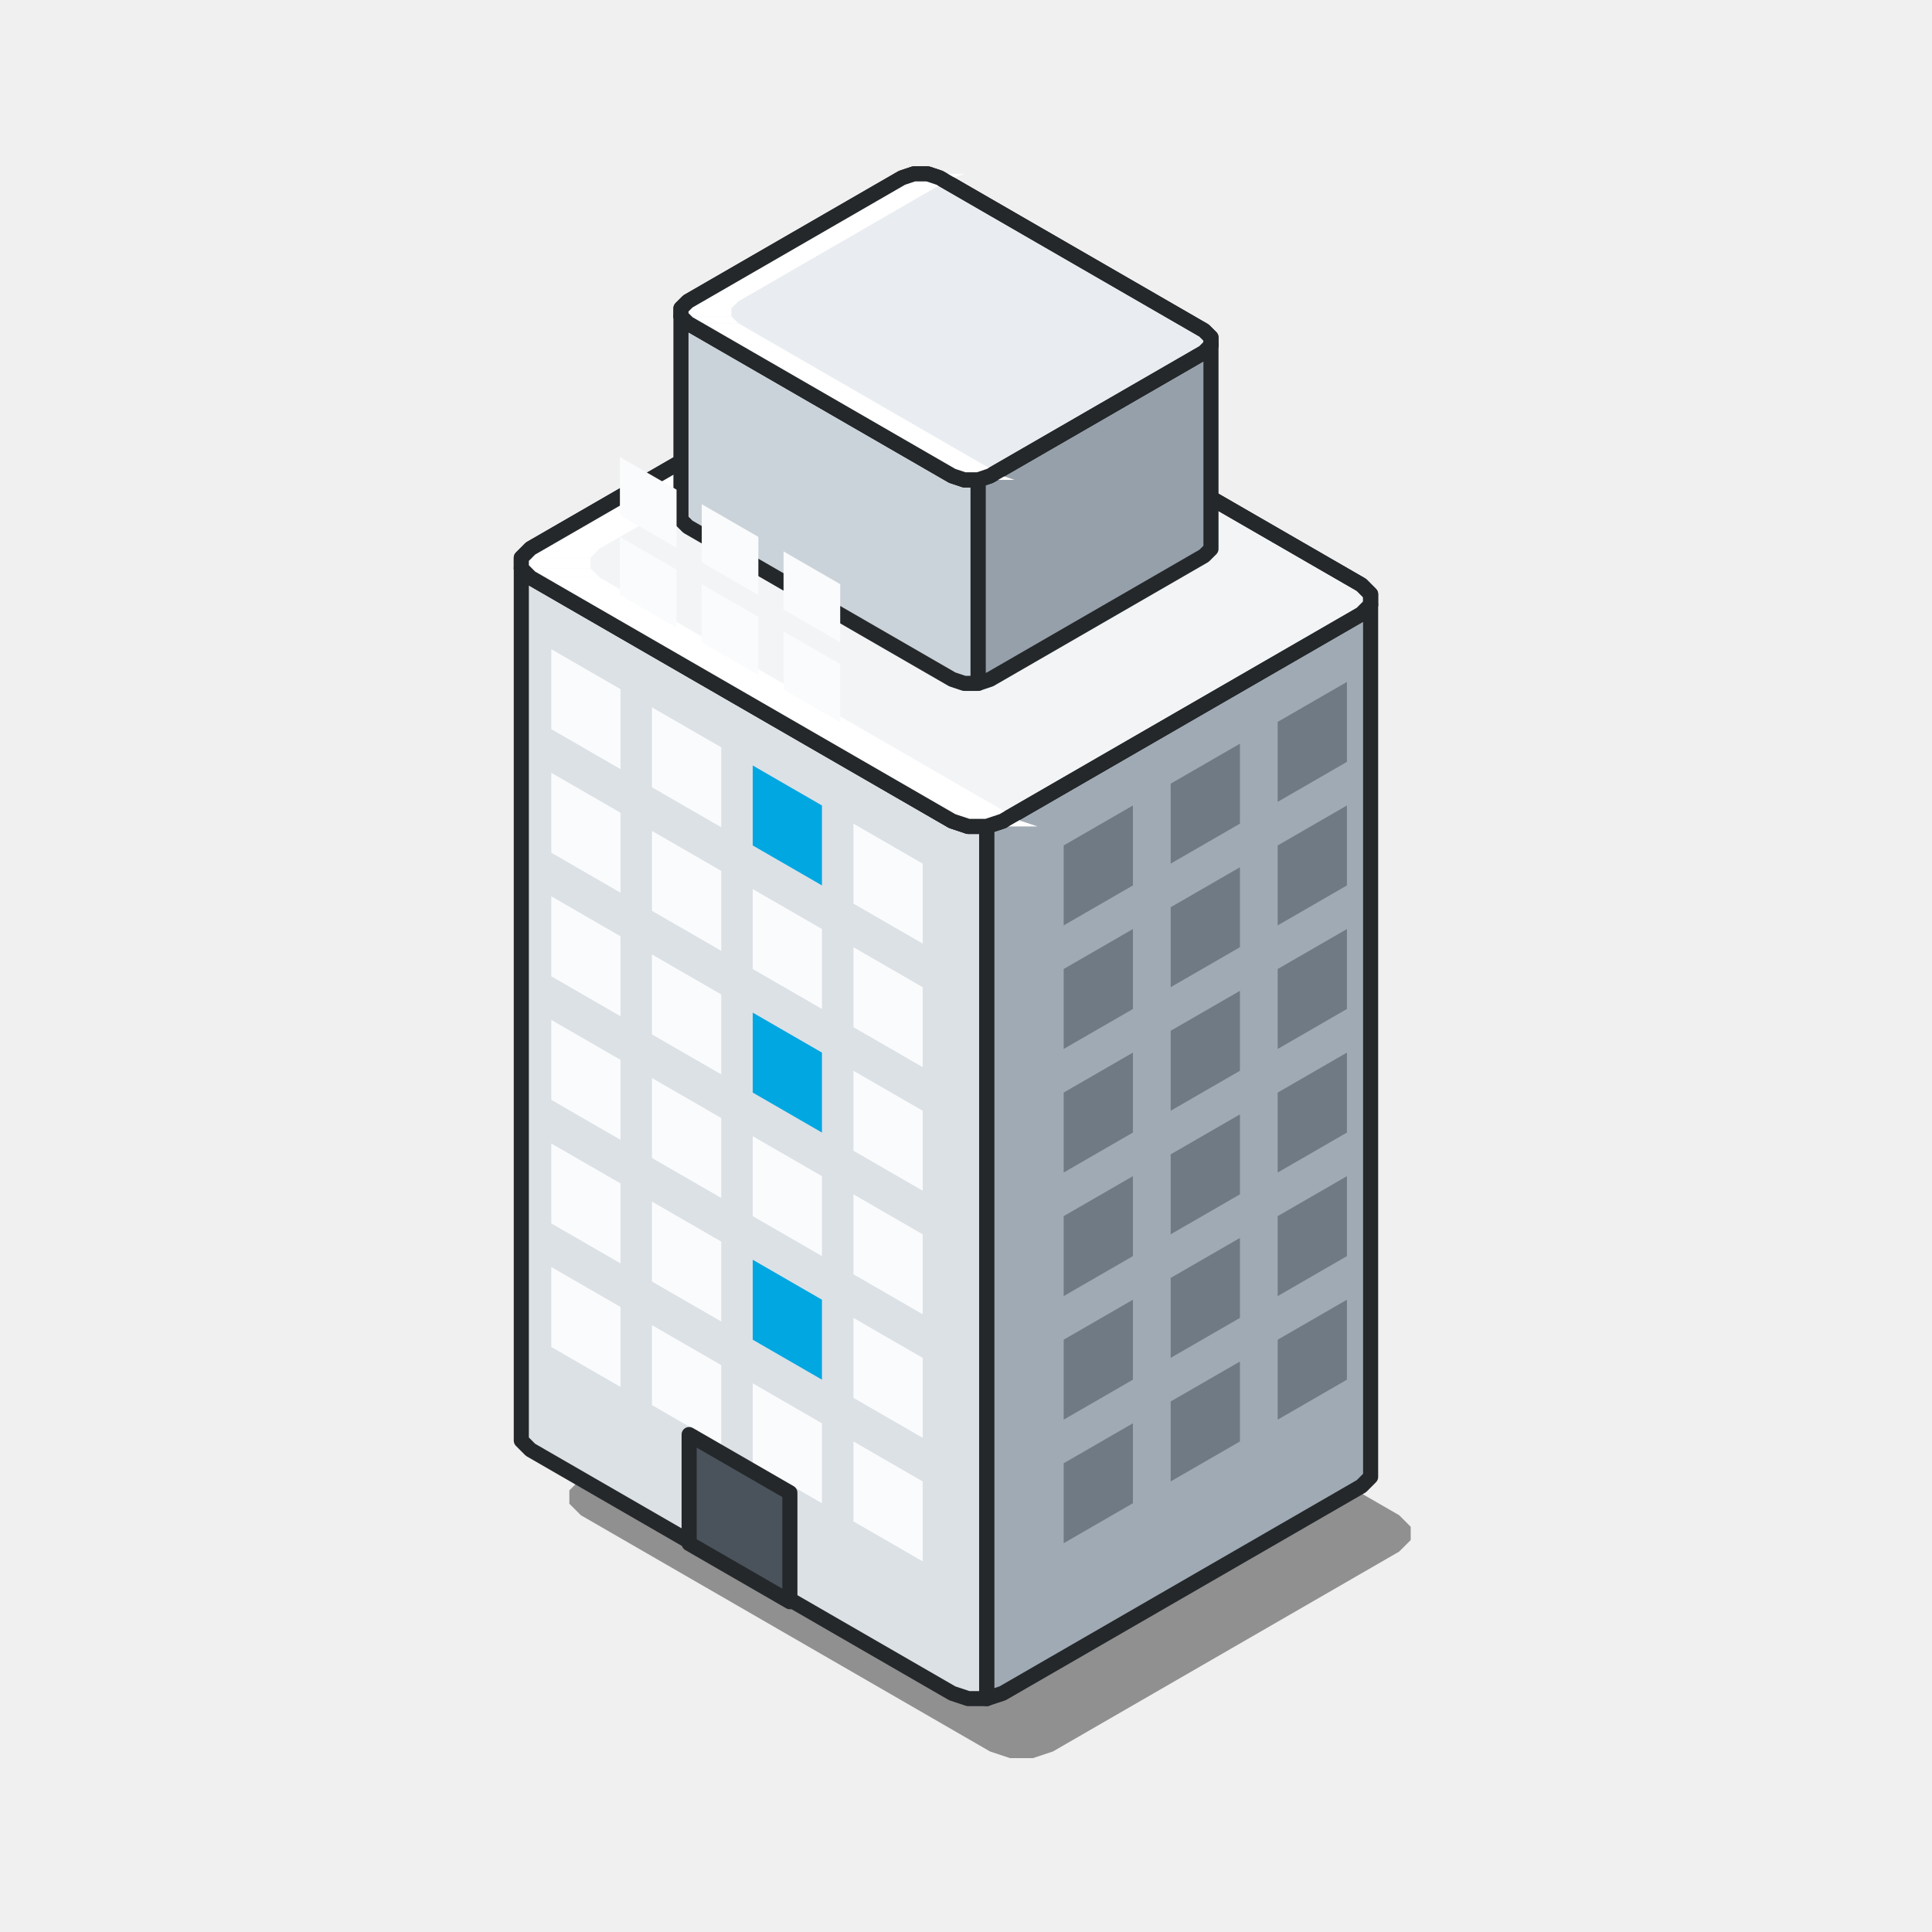
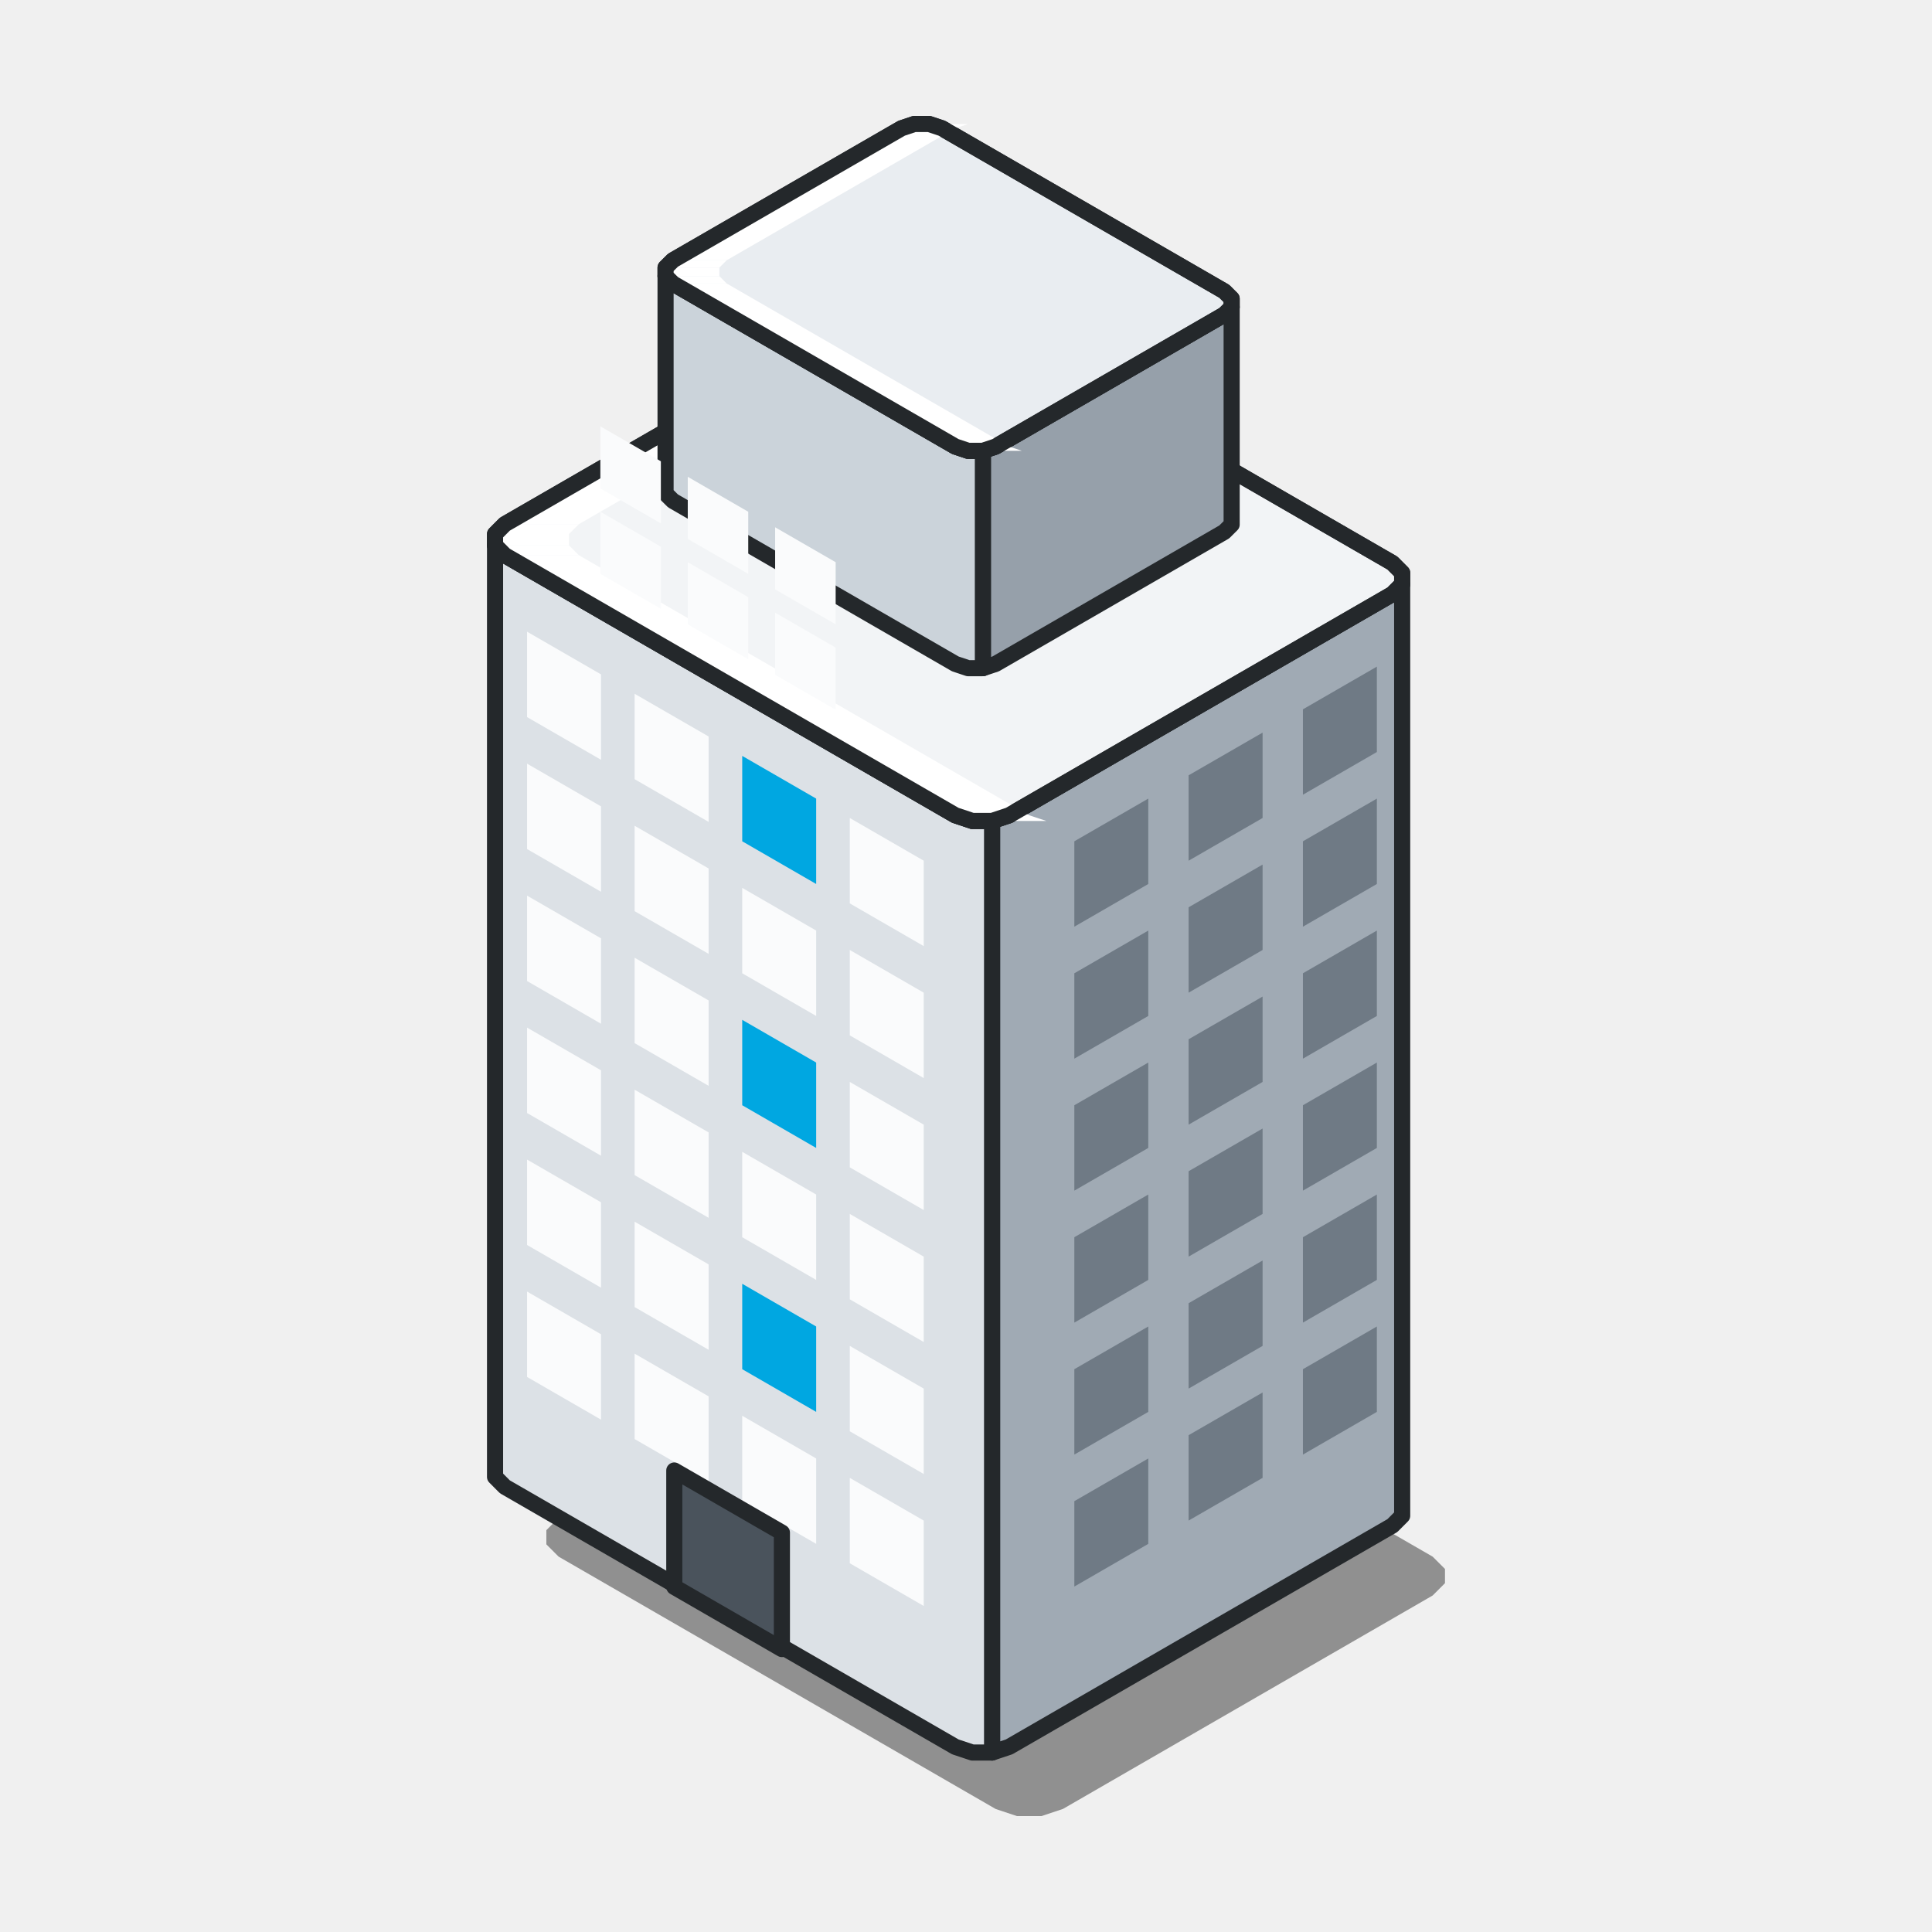
- <svg xmlns="http://www.w3.org/2000/svg" viewBox="0 0 512 512" width="512" height="512">
+ <svg xmlns="http://www.w3.org/2000/svg" viewBox="15.32 15.31 479.37 479.37" width="479.37" height="479.37">
  <g transform="translate(250.69,385.18) scale(0.9631)">
    <polygon points="29.44,82.00 23.95,83.83 17.61,83.83 12.12,82.00 -100.46,17.00 -103.63,13.83 -103.63,10.17 -100.46,7.00 -5.20,-48.00 0.29,-49.83 6.63,-49.83 12.12,-48.00 124.71,17.00 127.88,20.17 127.88,23.83 124.71,27.00" fill="#000000" opacity="0.4" />
    <polygon points="116.85,-233.54 114.32,-231.00 15.59,-174.00 11.20,-172.54 11.20,67.46 15.59,66.00 114.32,9.00 116.85,6.46" fill="#A0AAB4" stroke="#24282B" stroke-width="4.153" stroke-linejoin="round" stroke-miterlimit="10" />
    <polygon points="11.20,-172.54 6.12,-172.54 1.73,-174.00 -114.32,-241.00 -116.85,-243.54 -116.85,-3.54 -114.32,-1.00 1.73,66.00 6.12,67.46 11.20,67.46" fill="#DCE1E6" stroke="#24282B" stroke-width="4.153" stroke-linejoin="round" stroke-miterlimit="10" />
    <polygon points="15.59,-174.00 11.20,-172.54 6.12,-172.54 1.73,-174.00 -114.32,-241.00 -116.85,-243.54 -116.85,-246.46 -114.32,-249.00 -15.59,-306.00 -11.20,-307.46 -6.12,-307.46 -1.73,-306.00 114.32,-239.00 116.85,-236.46 116.85,-233.54 114.32,-231.00" fill="#F2F4F6" stroke="#24282B" stroke-width="4.153" stroke-linejoin="round" stroke-miterlimit="10" />
    <polygon points="11.20,-172.54 6.12,-172.54 25.18,-172.54 30.25,-172.54" fill="#FFFFFF" />
    <polygon points="6.12,-172.54 1.73,-174.00 20.78,-174.00 25.18,-172.54" fill="#FFFFFF" />
    <polygon points="1.73,-174.00 -114.32,-241.00 -95.26,-241.00 20.78,-174.00" fill="#FFFFFF" />
    <polygon points="-114.32,-241.00 -116.85,-243.54 -97.80,-243.54 -95.26,-241.00" fill="#FFFFFF" />
    <polygon points="-116.85,-243.54 -116.85,-246.46 -97.80,-246.46 -97.80,-243.54" fill="#FFFFFF" />
    <polygon points="-116.85,-246.46 -114.32,-249.00 -95.26,-249.00 -97.80,-246.46" fill="#FFFFFF" />
    <polygon points="-114.32,-249.00 -15.59,-306.00 3.46,-306.00 -95.26,-249.00" fill="#FFFFFF" />
    <polygon points="-15.59,-306.00 -11.20,-307.46 7.86,-307.46 3.46,-306.00" fill="#FFFFFF" />
    <polygon points="15.59,-174.00 11.20,-172.54 6.12,-172.54 1.73,-174.00 -114.32,-241.00 -116.85,-243.54 -116.85,-246.46 -114.32,-249.00 -15.59,-306.00 -11.20,-307.46 -6.12,-307.46 -1.73,-306.00 114.32,-239.00 116.85,-236.46 116.85,-233.54 114.32,-231.00" fill="none" stroke="#24282B" stroke-width="4.153" stroke-linejoin="round" stroke-miterlimit="10" />
    <polygon points="72.92,-304.90 71.01,-303.00 12.12,-269.00 8.83,-267.90 8.83,-211.90 12.12,-213.00 71.01,-247.00 72.92,-248.90" fill="#96A0AA" stroke="#24282B" stroke-width="4.153" stroke-linejoin="round" stroke-miterlimit="10" />
    <polygon points="8.83,-267.90 5.03,-267.90 1.73,-269.00 -71.01,-311.00 -72.92,-312.90 -72.92,-256.90 -71.01,-255.00 1.73,-213.00 5.03,-211.90 8.83,-211.90" fill="#CBD3DA" stroke="#24282B" stroke-width="4.153" stroke-linejoin="round" stroke-miterlimit="10" />
    <polygon points="12.12,-269.00 8.83,-267.90 5.03,-267.90 1.73,-269.00 -71.01,-311.00 -72.92,-312.90 -72.92,-315.10 -71.01,-317.00 -12.12,-351.00 -8.83,-352.10 -5.03,-352.10 -1.73,-351.00 71.01,-309.00 72.92,-307.10 72.92,-304.90 71.01,-303.00" fill="#E9EDF1" stroke="#24282B" stroke-width="4.153" stroke-linejoin="round" stroke-miterlimit="10" />
    <polygon points="5.03,-267.90 1.73,-269.00 15.59,-269.00 18.88,-267.90" fill="#FFFFFF" />
    <polygon points="1.73,-269.00 -71.01,-311.00 -57.16,-311.00 15.59,-269.00" fill="#FFFFFF" />
    <polygon points="-71.01,-311.00 -72.92,-312.90 -59.06,-312.90 -57.16,-311.00" fill="#FFFFFF" />
    <polygon points="-72.92,-312.90 -72.92,-315.10 -59.06,-315.10 -59.06,-312.90" fill="#FFFFFF" />
    <polygon points="-72.92,-315.10 -71.01,-317.00 -57.16,-317.00 -59.06,-315.10" fill="#FFFFFF" />
    <polygon points="-71.01,-317.00 -12.12,-351.00 1.73,-351.00 -57.16,-317.00" fill="#FFFFFF" />
    <polygon points="-12.12,-351.00 -8.83,-352.10 5.03,-352.10 1.73,-351.00" fill="#FFFFFF" />
    <polygon points="12.12,-269.00 8.83,-267.90 5.03,-267.90 1.73,-269.00 -71.01,-311.00 -72.92,-312.90 -72.92,-315.10 -71.01,-317.00 -12.12,-351.00 -8.83,-352.10 -5.03,-352.10 -1.73,-351.00 71.01,-309.00 72.92,-307.10 72.92,-304.90 71.01,-303.00" fill="none" stroke="#24282B" stroke-width="4.153" stroke-linejoin="round" stroke-miterlimit="10" />
    <polygon points="-108.60,-29.30 -89.55,-18.30 -89.55,-40.30 -108.60,-51.30" fill="#FAFBFC" />
    <polygon points="-80.89,-13.30 -61.83,-2.30 -61.83,-24.30 -80.89,-35.30" fill="#FAFBFC" />
    <polygon points="-53.17,2.70 -34.12,13.70 -34.12,-8.30 -53.17,-19.30" fill="#FAFBFC" />
    <polygon points="-25.46,18.70 -6.41,29.70 -6.41,7.70 -25.46,-3.30" fill="#FAFBFC" />
    <polygon points="-108.60,-63.30 -89.55,-52.30 -89.55,-74.30 -108.60,-85.30" fill="#FAFBFC" />
    <polygon points="-80.89,-47.30 -61.83,-36.30 -61.83,-58.30 -80.89,-69.30" fill="#FAFBFC" />
    <polygon points="-53.17,-31.30 -34.12,-20.30 -34.12,-42.30 -53.17,-53.30" fill="#00A7E1" />
    <polygon points="-25.46,-15.30 -6.41,-4.30 -6.41,-26.30 -25.46,-37.30" fill="#FAFBFC" />
    <polygon points="-108.60,-97.30 -89.55,-86.30 -89.55,-108.30 -108.60,-119.30" fill="#FAFBFC" />
    <polygon points="-80.89,-81.30 -61.83,-70.30 -61.83,-92.30 -80.89,-103.30" fill="#FAFBFC" />
    <polygon points="-53.17,-65.30 -34.12,-54.30 -34.12,-76.30 -53.17,-87.30" fill="#FAFBFC" />
    <polygon points="-25.46,-49.30 -6.41,-38.30 -6.41,-60.30 -25.46,-71.30" fill="#FAFBFC" />
    <polygon points="-108.60,-131.30 -89.55,-120.30 -89.55,-142.30 -108.60,-153.30" fill="#FAFBFC" />
    <polygon points="-80.89,-115.30 -61.83,-104.30 -61.83,-126.30 -80.89,-137.30" fill="#FAFBFC" />
    <polygon points="-53.17,-99.30 -34.12,-88.30 -34.12,-110.30 -53.17,-121.30" fill="#00A7E1" />
    <polygon points="-25.46,-83.30 -6.41,-72.30 -6.41,-94.30 -25.46,-105.30" fill="#FAFBFC" />
    <polygon points="-108.60,-165.30 -89.55,-154.30 -89.55,-176.30 -108.60,-187.30" fill="#FAFBFC" />
    <polygon points="-80.89,-149.30 -61.83,-138.30 -61.83,-160.30 -80.89,-171.30" fill="#FAFBFC" />
    <polygon points="-53.17,-133.30 -34.12,-122.30 -34.12,-144.30 -53.17,-155.30" fill="#FAFBFC" />
    <polygon points="-25.46,-117.30 -6.41,-106.30 -6.41,-128.30 -25.46,-139.30" fill="#FAFBFC" />
    <polygon points="-108.60,-199.30 -89.55,-188.30 -89.55,-210.30 -108.60,-221.30" fill="#FAFBFC" />
    <polygon points="-80.89,-183.30 -61.83,-172.30 -61.83,-194.30 -80.89,-205.30" fill="#FAFBFC" />
    <polygon points="-53.17,-167.30 -34.12,-156.30 -34.12,-178.30 -53.17,-189.30" fill="#00A7E1" />
    <polygon points="-25.46,-151.30 -6.41,-140.30 -6.41,-162.30 -25.46,-173.30" fill="#FAFBFC" />
    <polygon points="110.33,-20.30 91.28,-9.30 91.28,-31.30 110.33,-42.30" fill="#6F7A85" />
    <polygon points="80.89,-3.30 61.83,7.70 61.83,-14.30 80.89,-25.30" fill="#6F7A85" />
    <polygon points="51.44,13.70 32.39,24.70 32.39,2.70 51.44,-8.30" fill="#6F7A85" />
    <polygon points="110.33,-54.30 91.28,-43.30 91.28,-65.30 110.33,-76.30" fill="#6F7A85" />
    <polygon points="80.89,-37.30 61.83,-26.30 61.83,-48.30 80.89,-59.30" fill="#6F7A85" />
    <polygon points="51.44,-20.30 32.39,-9.30 32.39,-31.30 51.44,-42.30" fill="#6F7A85" />
    <polygon points="110.33,-88.30 91.28,-77.30 91.28,-99.30 110.33,-110.30" fill="#6F7A85" />
    <polygon points="80.89,-71.30 61.83,-60.30 61.83,-82.30 80.89,-93.30" fill="#6F7A85" />
    <polygon points="51.44,-54.30 32.39,-43.30 32.39,-65.30 51.44,-76.30" fill="#6F7A85" />
    <polygon points="110.33,-122.30 91.28,-111.30 91.28,-133.30 110.33,-144.30" fill="#6F7A85" />
    <polygon points="80.89,-105.30 61.83,-94.30 61.83,-116.30 80.89,-127.30" fill="#6F7A85" />
    <polygon points="51.44,-88.30 32.39,-77.30 32.39,-99.30 51.44,-110.30" fill="#6F7A85" />
    <polygon points="110.33,-156.30 91.28,-145.30 91.28,-167.30 110.33,-178.30" fill="#6F7A85" />
    <polygon points="80.89,-139.30 61.83,-128.30 61.83,-150.30 80.89,-161.30" fill="#6F7A85" />
    <polygon points="51.44,-122.30 32.39,-111.30 32.39,-133.30 51.44,-144.30" fill="#6F7A85" />
    <polygon points="110.33,-190.30 91.28,-179.30 91.28,-201.30 110.33,-212.30" fill="#6F7A85" />
    <polygon points="80.89,-173.30 61.83,-162.30 61.83,-184.30 80.89,-195.30" fill="#6F7A85" />
    <polygon points="51.44,-156.30 32.39,-145.30 32.39,-167.30 51.44,-178.30" fill="#6F7A85" />
    <polygon points="-70.67,24.80 -42.95,40.80 -42.95,10.80 -70.67,-5.20" fill="#4A535C" stroke="#24282B" stroke-width="4.153" stroke-linejoin="round" stroke-miterlimit="10" />
    <polygon points="-89.72,-236.20 -74.13,-227.20 -74.13,-243.20 -89.72,-252.20" fill="#FAFBFC" />
    <polygon points="-67.20,-223.20 -51.62,-214.20 -51.62,-230.20 -67.20,-239.20" fill="#FAFBFC" />
    <polygon points="-44.69,-210.20 -29.10,-201.20 -29.10,-217.20 -44.69,-226.20" fill="#FAFBFC" />
    <polygon points="-89.72,-258.20 -74.13,-249.20 -74.13,-265.20 -89.72,-274.20" fill="#FAFBFC" />
    <polygon points="-67.20,-245.20 -51.62,-236.20 -51.62,-252.20 -67.20,-261.20" fill="#FAFBFC" />
    <polygon points="-44.69,-232.20 -29.10,-223.20 -29.10,-239.20 -44.69,-248.20" fill="#FAFBFC" />
  </g>
</svg>
